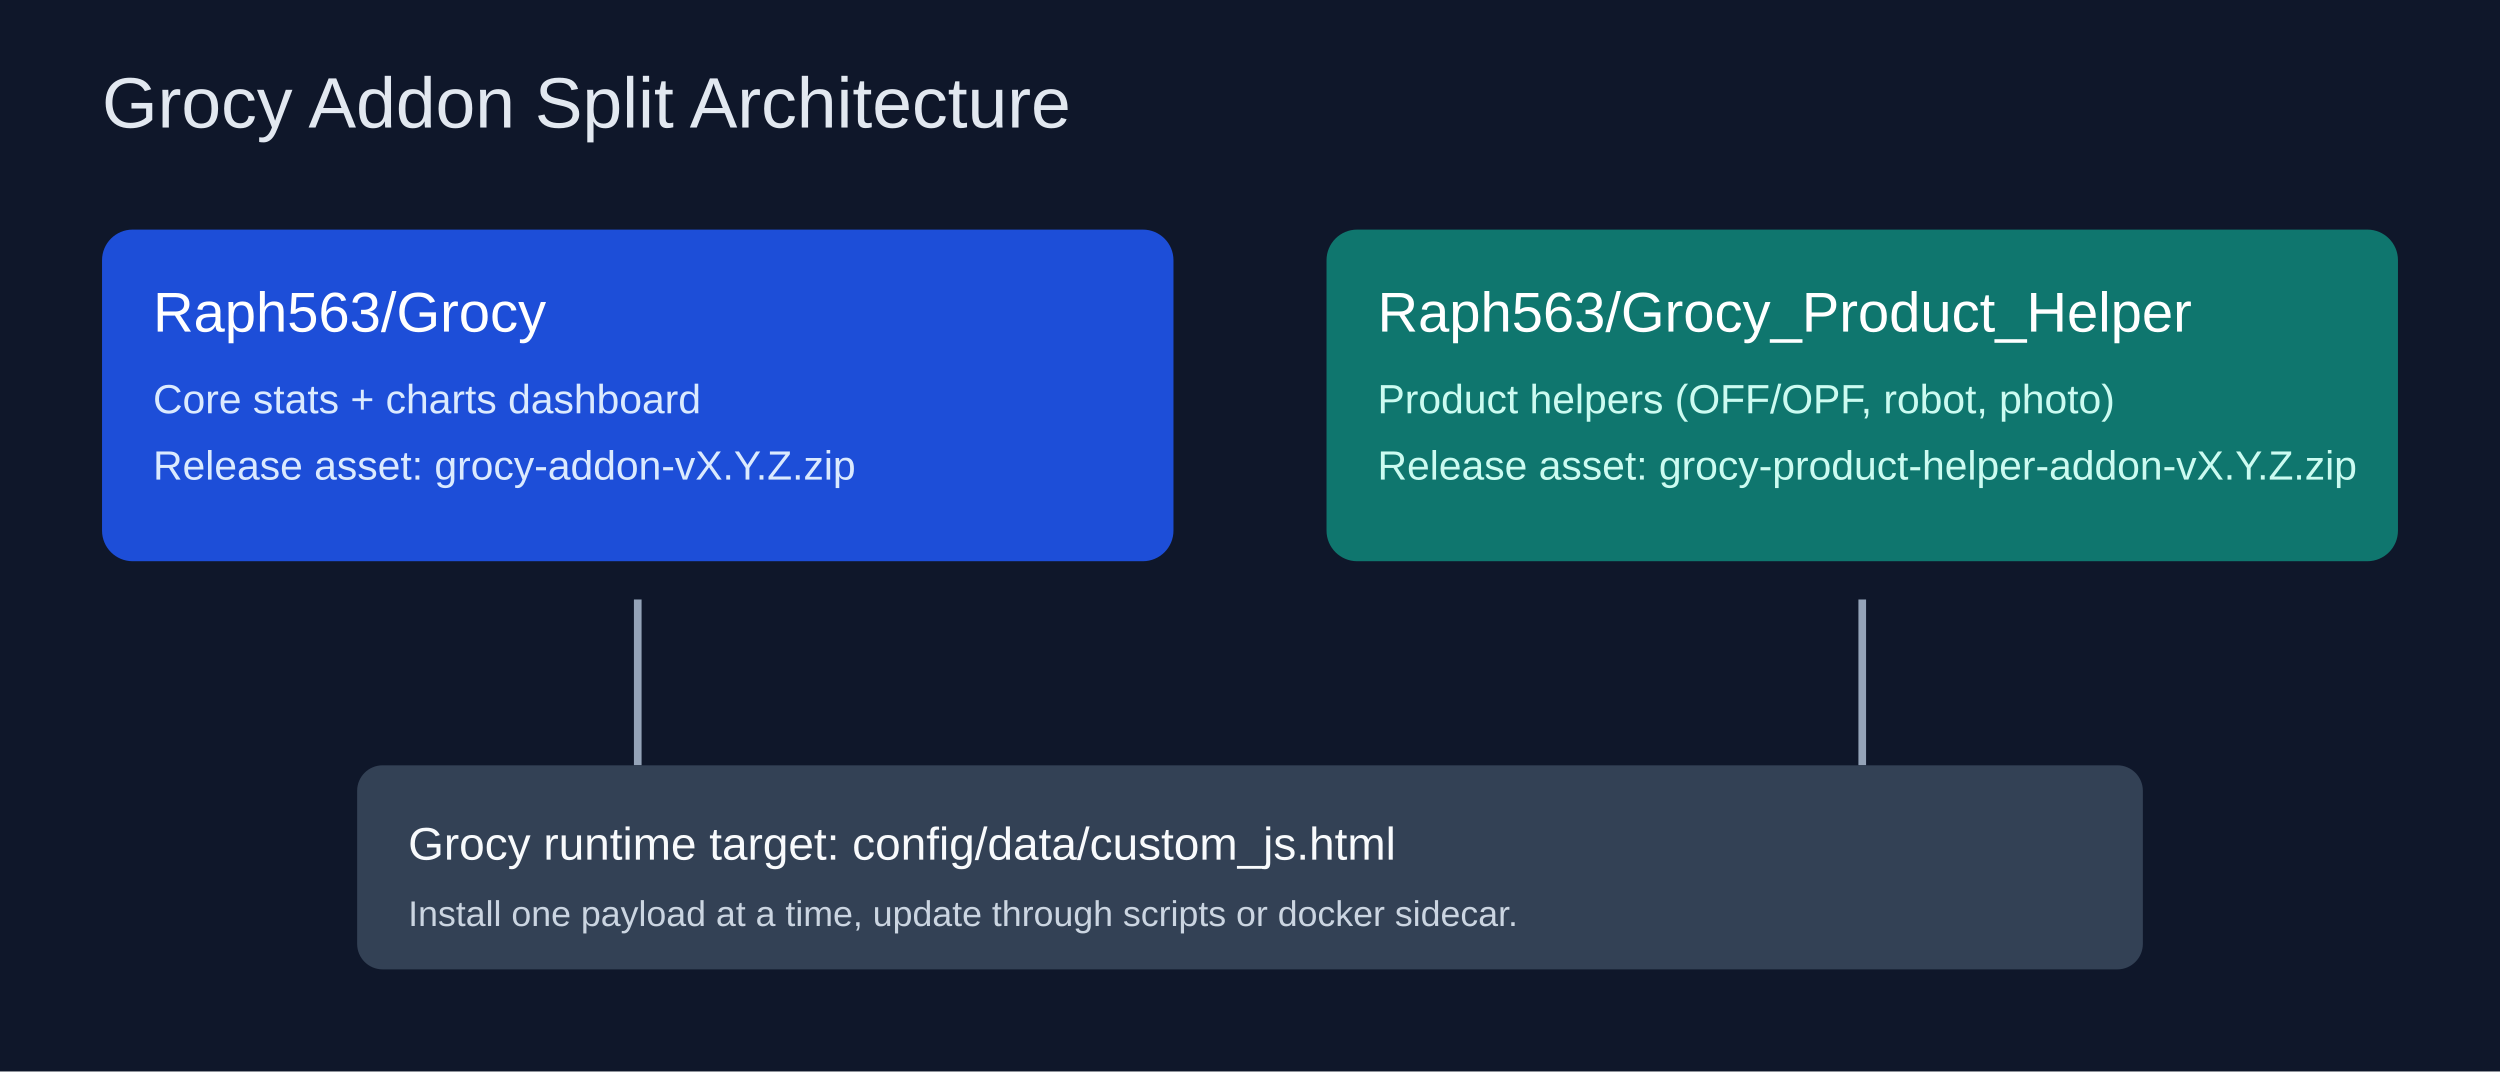
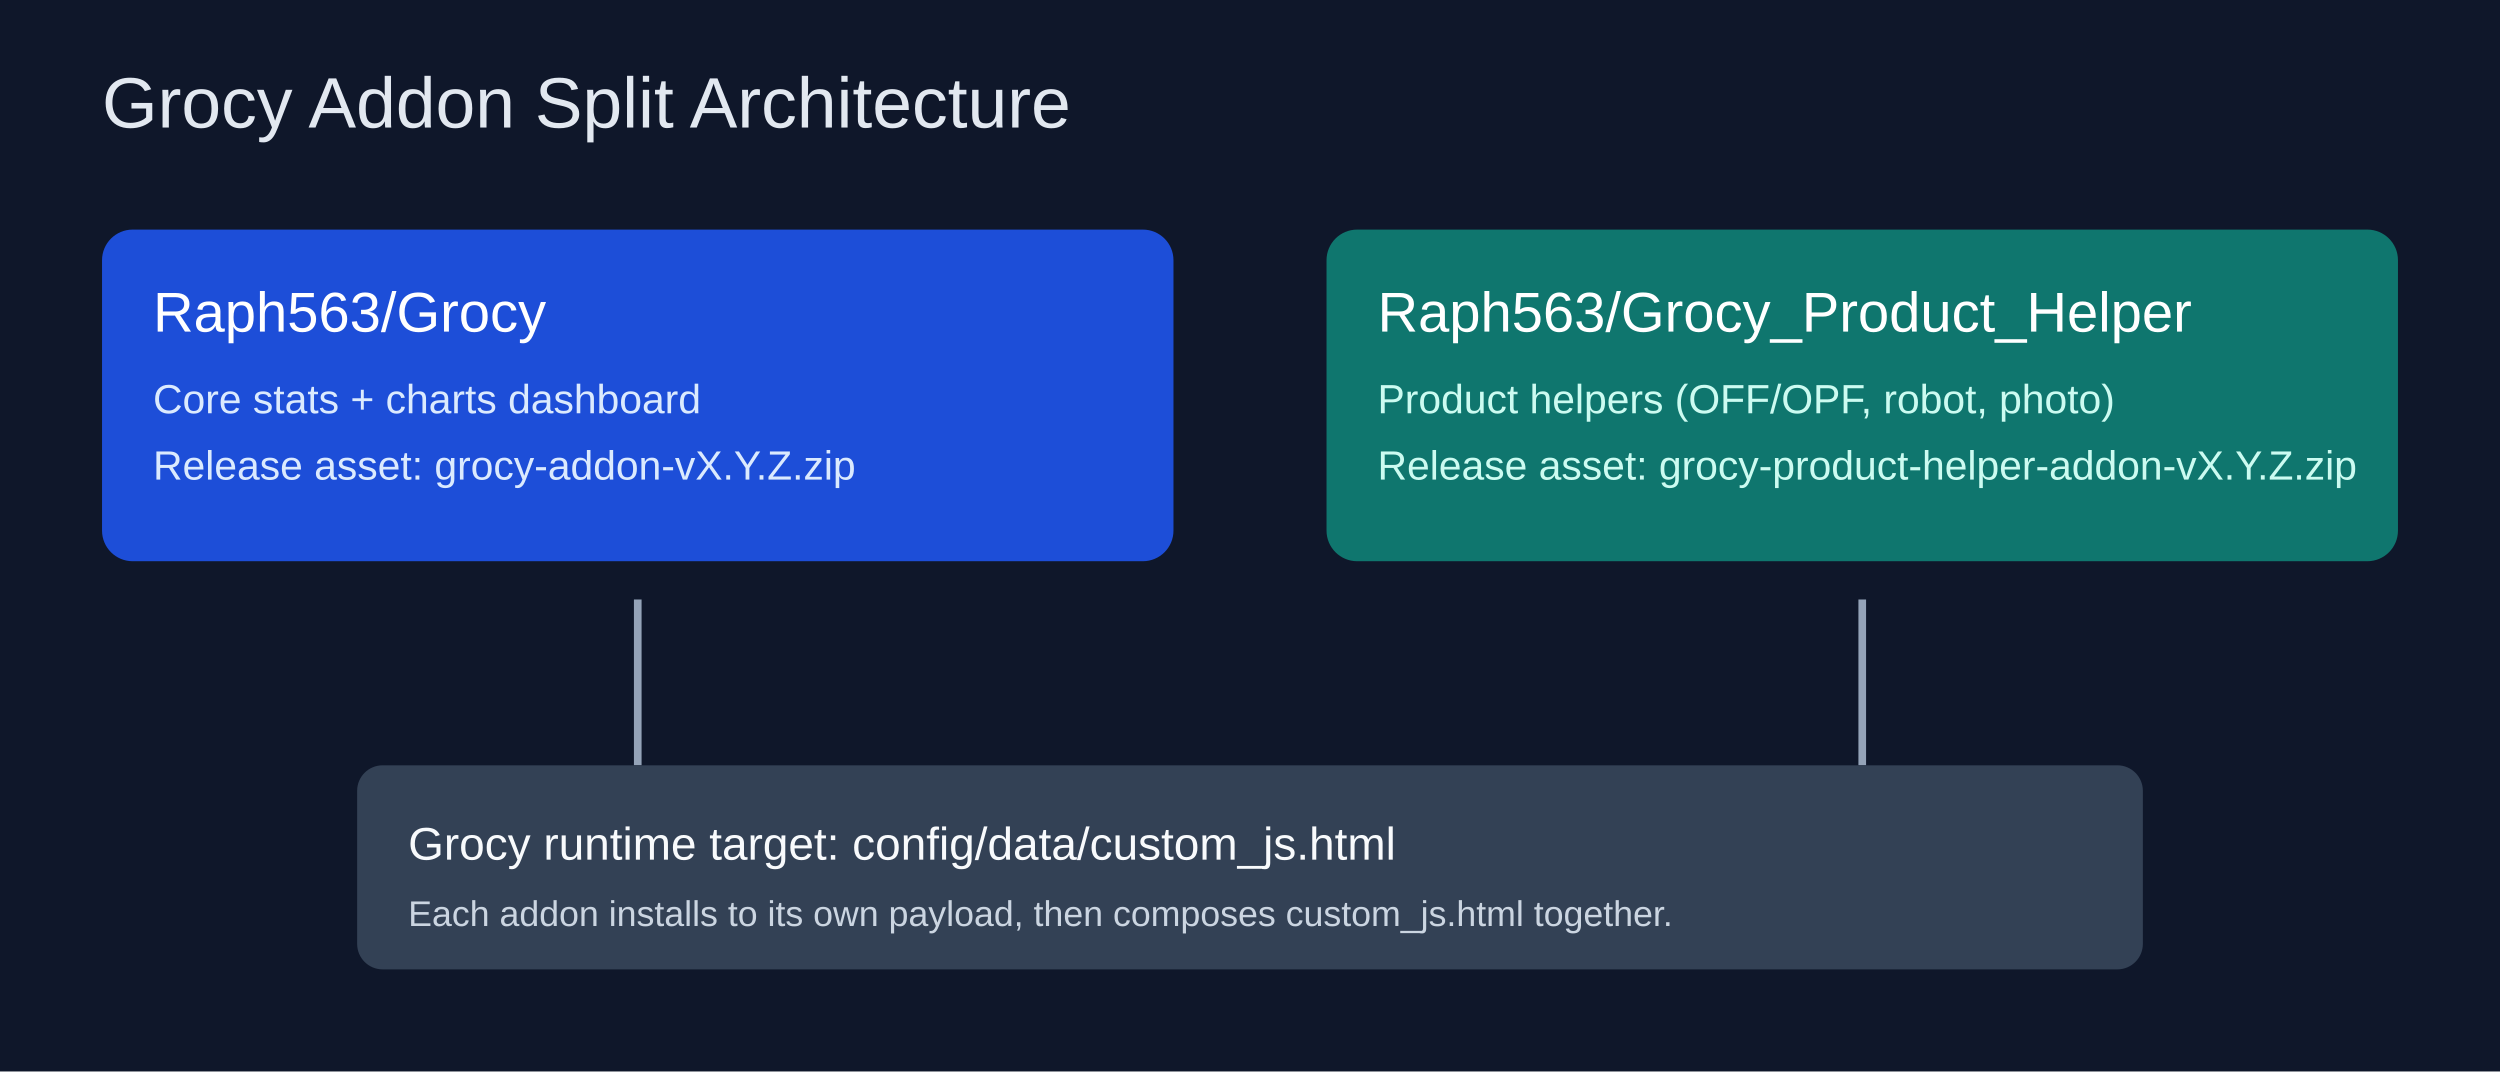
<svg xmlns="http://www.w3.org/2000/svg" width="980" height="420" viewBox="0 0 980 420">
  <rect width="980" height="420" fill="#0f172a" />
  <text x="40" y="50" fill="#e2e8f0" font-size="28" font-family="Segoe UI, Arial">Grocy Addon Split Architecture</text>
  <rect x="40" y="90" width="420" height="130" rx="12" fill="#1d4ed8" />
  <text x="60" y="130" fill="#fff" font-size="22" font-family="Segoe UI, Arial">Raph563/Grocy</text>
  <text x="60" y="162" fill="#dbeafe" font-size="16" font-family="Segoe UI, Arial">Core stats + charts dashboard</text>
  <text x="60" y="188" fill="#dbeafe" font-size="16" font-family="Segoe UI, Arial">Release asset: grocy-addon-vX.Y.Z.zip</text>
  <rect x="520" y="90" width="420" height="130" rx="12" fill="#0f766e" />
  <text x="540" y="130" fill="#fff" font-size="22" font-family="Segoe UI, Arial">Raph563/Grocy_Product_Helper</text>
  <text x="540" y="162" fill="#ccfbf1" font-size="16" font-family="Segoe UI, Arial">Product helpers (OFF/OPF, robot, photo)</text>
  <text x="540" y="188" fill="#ccfbf1" font-size="16" font-family="Segoe UI, Arial">Release asset: grocy-product-helper-addon-vX.Y.Z.zip</text>
  <line x1="250" y1="235" x2="250" y2="300" stroke="#94a3b8" stroke-width="3" />
  <line x1="730" y1="235" x2="730" y2="300" stroke="#94a3b8" stroke-width="3" />
  <rect x="140" y="300" width="700" height="80" rx="10" fill="#334155" />
  <text x="160" y="337" fill="#f8fafc" font-size="18" font-family="Segoe UI, Arial">Grocy runtime target: config/data/custom_js.html</text>
-   <text x="160" y="363" fill="#cbd5e1" font-size="14" font-family="Segoe UI, Arial">Install one payload at a time, update through scripts or docker sidecar.</text>
+   <text x="160" y="363" fill="#cbd5e1" font-size="14" font-family="Segoe UI, Arial">Each addon installs to its own payload, then composes custom_js.html together.</text>
</svg>
